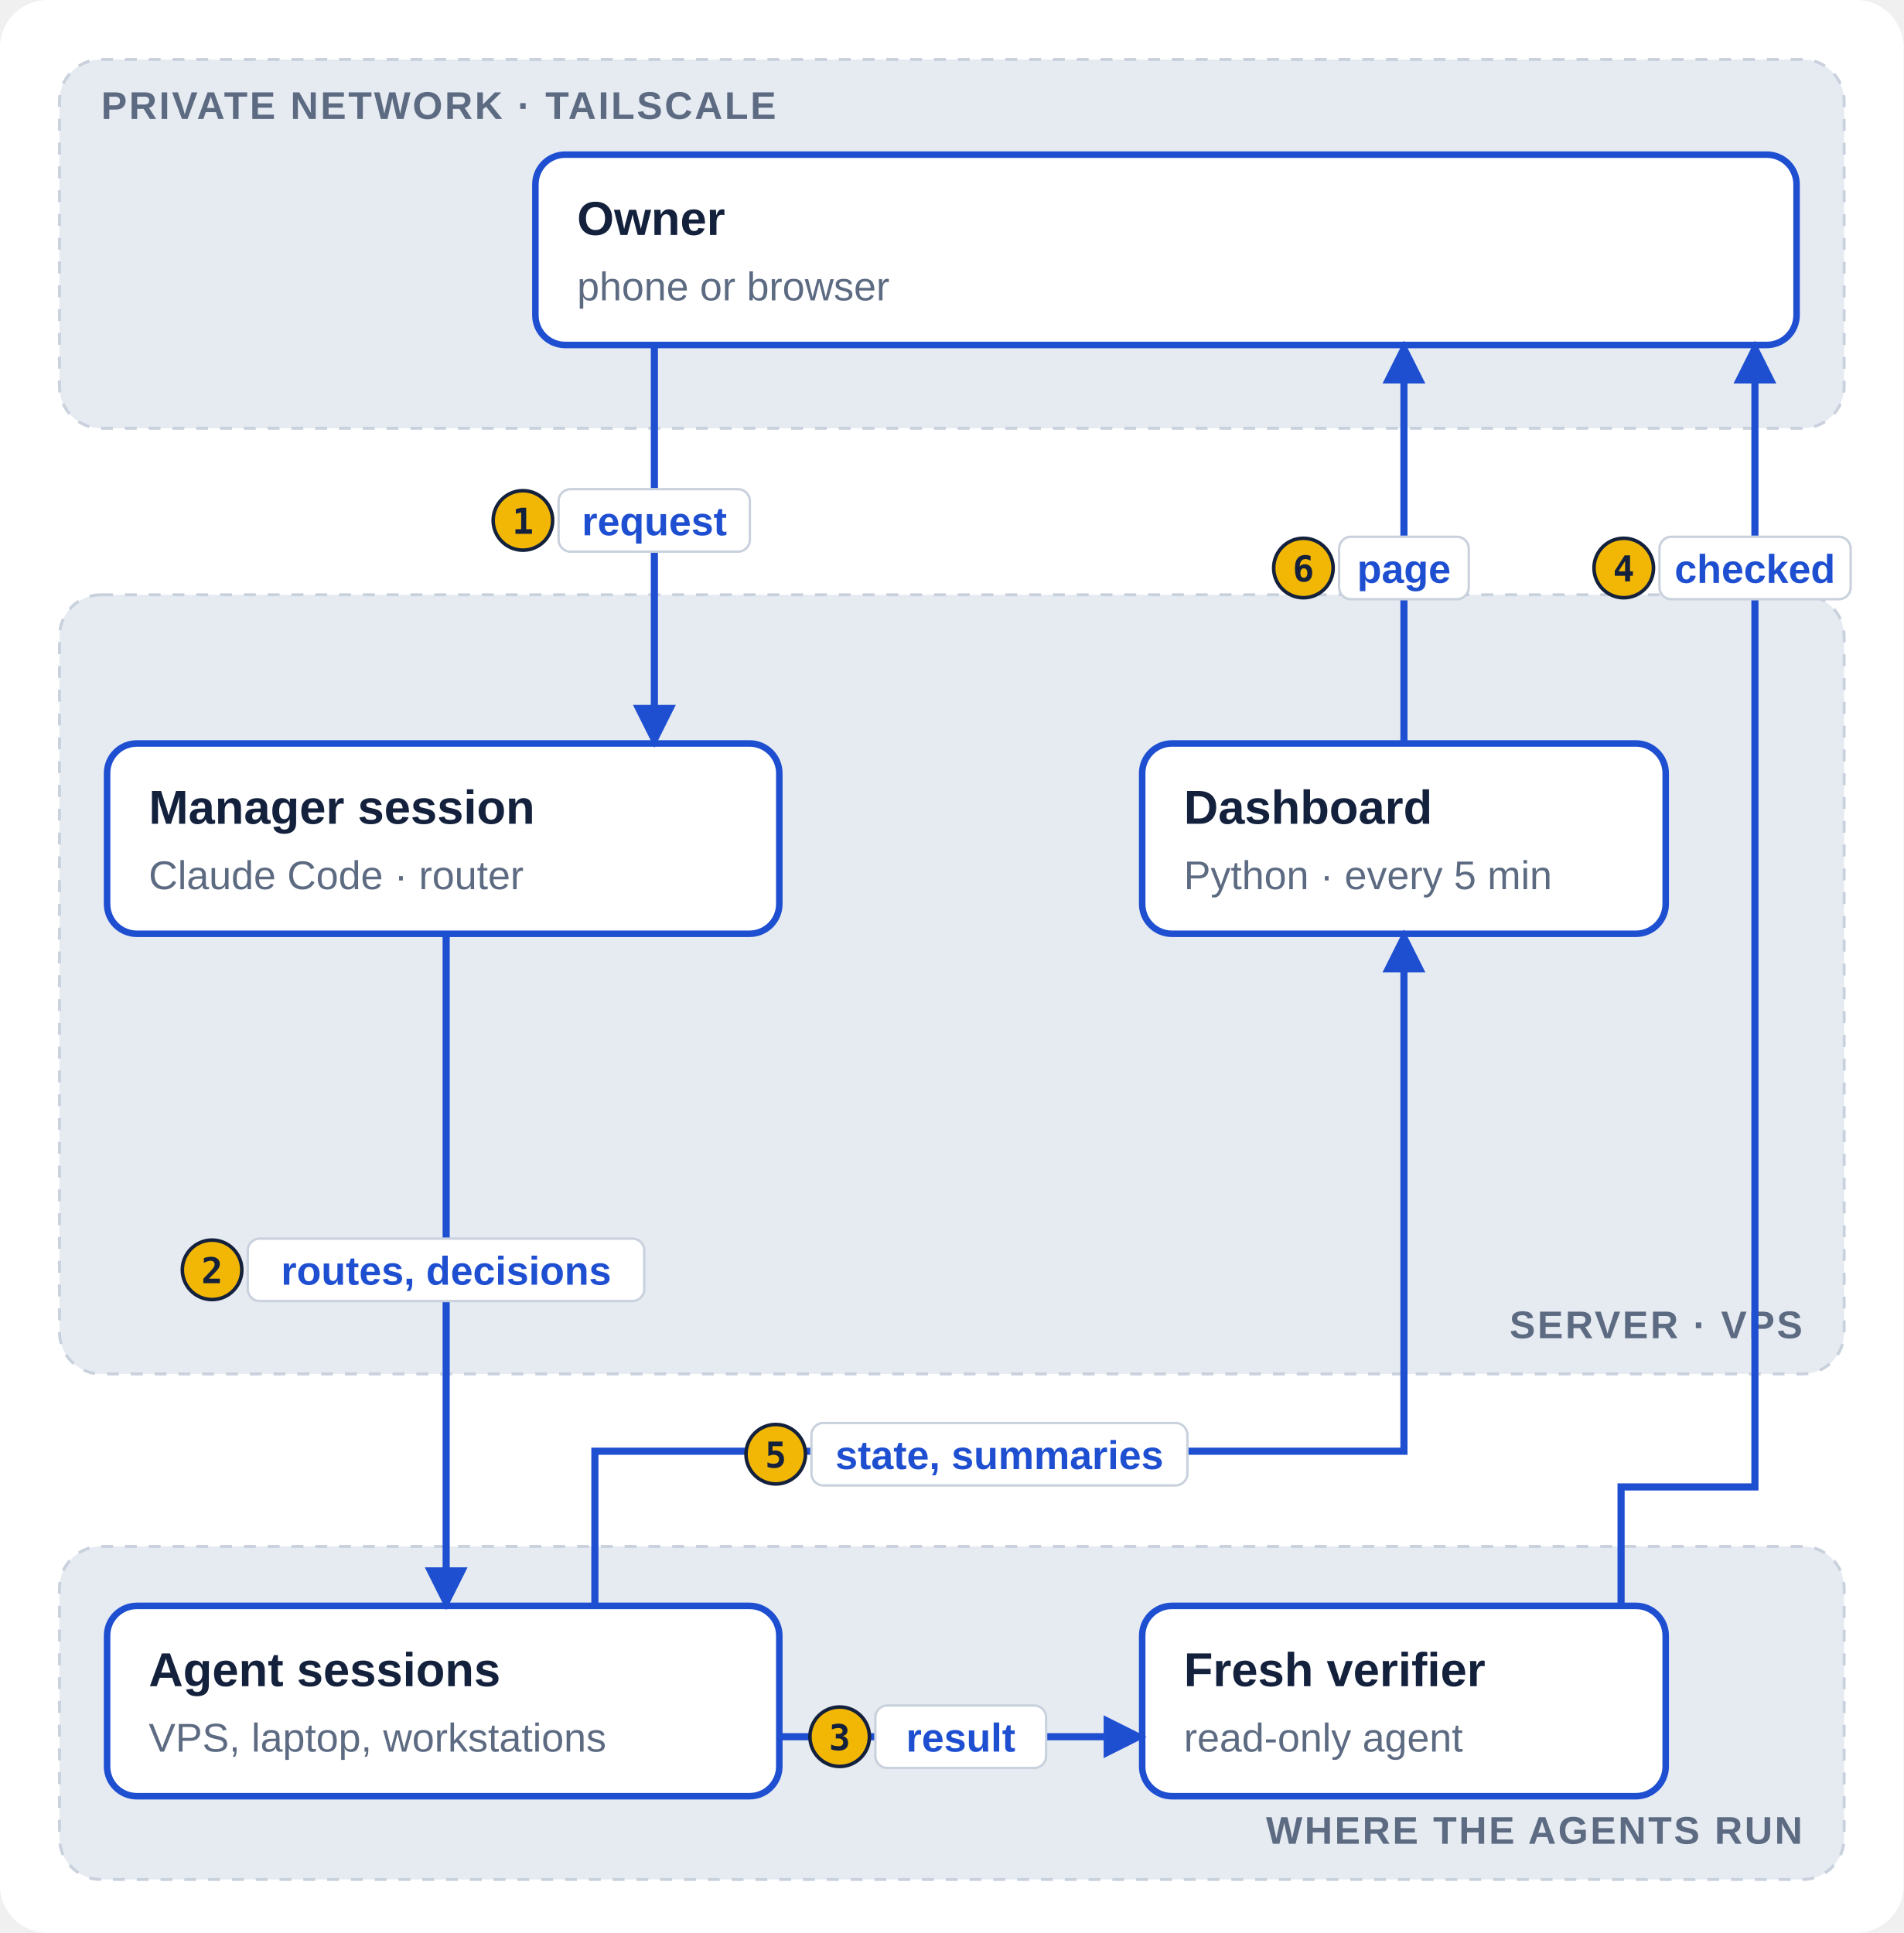
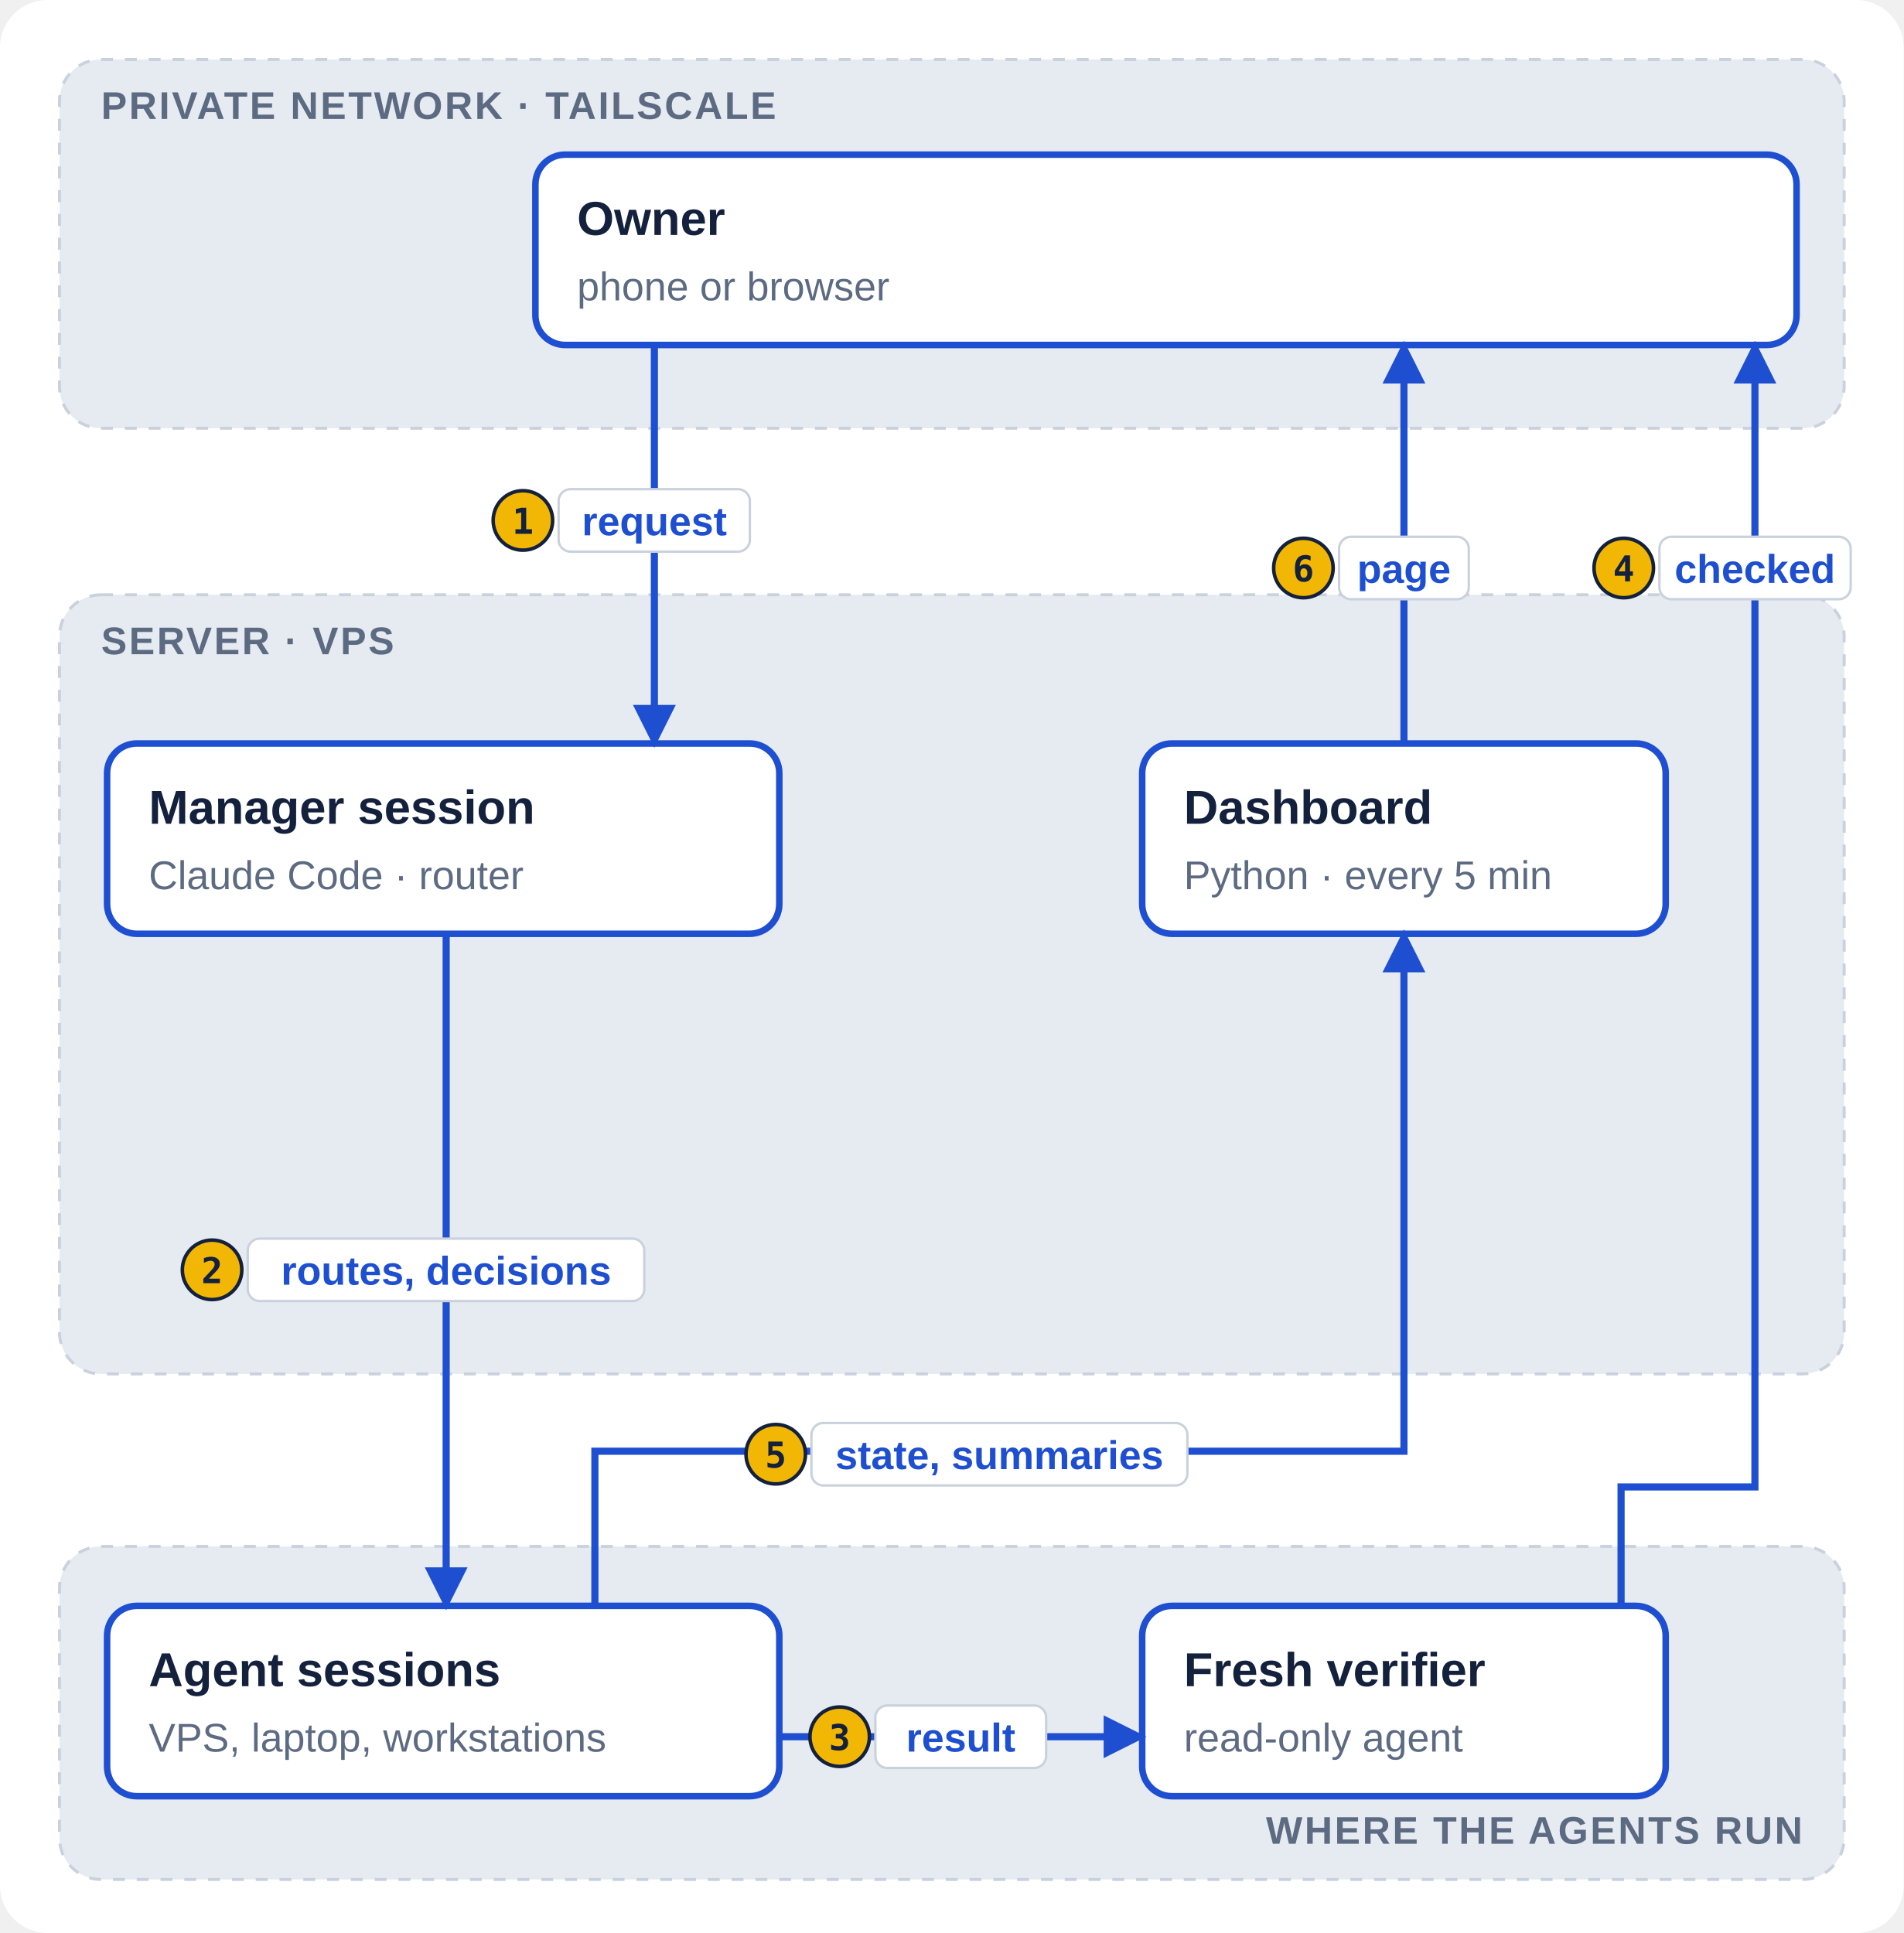
<svg xmlns="http://www.w3.org/2000/svg" viewBox="0 0 640 650" width="640" height="650" font-family="IBM Plex Sans, Segoe UI, Helvetica Neue, Arial, sans-serif" role="img" aria-label="Agent fleet dashboard architecture">
  <defs>
    <marker id="a" viewBox="0 0 10 10" refX="9" refY="5" markerWidth="6" markerHeight="6" orient="auto-start-reverse">
      <path d="M0 0L10 5L0 10z" fill="#1f4fd1" />
    </marker>
  </defs>
  <rect width="640" height="650" rx="16" fill="#ffffff" />
  <rect x="20" y="20" width="600" height="124" rx="14" fill="#e6ebf2" stroke="#c9d1dd" stroke-dasharray="4 4" />
  <text x="34" y="40" text-anchor="start" fill="#5d6b82" font-size="13" font-weight="600" letter-spacing=".7">PRIVATE NETWORK · TAILSCALE</text>
  <rect x="20" y="200" width="600" height="262" rx="14" fill="#e6ebf2" stroke="#c9d1dd" stroke-dasharray="4 4" />
-   <text x="606" y="450" text-anchor="end" fill="#5d6b82" font-size="13" font-weight="600" letter-spacing=".7">SERVER · VPS</text>
+   <text x="34" y="220" text-anchor="start" fill="#5d6b82" font-size="13" font-weight="600" letter-spacing=".7">SERVER · VPS</text>
  <rect x="20" y="520" width="600" height="112" rx="14" fill="#e6ebf2" stroke="#c9d1dd" stroke-dasharray="4 4" />
  <text x="606" y="620" text-anchor="end" fill="#5d6b82" font-size="13" font-weight="600" letter-spacing=".7">WHERE THE AGENTS RUN</text>
  <g id="box0">
    <rect x="180" y="52" width="424" height="64" rx="10" fill="#fff" stroke="#1f4fd1" stroke-width="2.2" />
    <text x="194" y="79" fill="#14213d" font-size="16" font-weight="600">Owner</text>
    <text x="194" y="101" fill="#5d6b82" font-size="13.5">phone or browser</text>
  </g>
  <g id="box1">
    <rect x="384" y="250" width="176" height="64" rx="10" fill="#fff" stroke="#1f4fd1" stroke-width="2.2" />
    <text x="398" y="277" fill="#14213d" font-size="16" font-weight="600">Dashboard</text>
    <text x="398" y="299" fill="#5d6b82" font-size="13.5">Python · every 5 min</text>
  </g>
  <g id="box2">
    <rect x="36" y="250" width="226" height="64" rx="10" fill="#fff" stroke="#1f4fd1" stroke-width="2.2" />
    <text x="50" y="277" fill="#14213d" font-size="16" font-weight="600">Manager session</text>
    <text x="50" y="299" fill="#5d6b82" font-size="13.5">Claude Code · router</text>
  </g>
  <g id="box3">
    <rect x="36" y="540" width="226" height="64" rx="10" fill="#fff" stroke="#1f4fd1" stroke-width="2.2" />
    <text x="50" y="567" fill="#14213d" font-size="16" font-weight="600">Agent sessions</text>
    <text x="50" y="589" fill="#5d6b82" font-size="13.5">VPS, laptop, workstations</text>
  </g>
  <g id="box4">
    <rect x="384" y="540" width="176" height="64" rx="10" fill="#fff" stroke="#1f4fd1" stroke-width="2.2" />
    <text x="398" y="567" fill="#14213d" font-size="16" font-weight="600">Fresh verifier</text>
    <text x="398" y="589" fill="#5d6b82" font-size="13.5">read-only agent</text>
  </g>
  <g id="ar0" class="ar">
    <path d="M220 116L220 250" fill="none" stroke="#1f4fd1" stroke-width="2.4" marker-end="url(#a)" />
    <rect x="187.8" y="164.5" width="64.3" height="21" rx="4" fill="#fff" stroke="#c9d1dd" stroke-width=".8" />
    <text x="220" y="180" text-anchor="middle" fill="#1f4fd1" font-size="13.5" font-weight="600">request</text>
    <circle cx="175.8" cy="175" r="10" fill="#f2b705" stroke="#14213d" stroke-width="1.2" />
    <text x="175.8" y="179.5" text-anchor="middle" fill="#14213d" font-size="12" font-weight="700" font-family="IBM Plex Mono, Consolas, monospace">1</text>
  </g>
  <g id="ar1" class="ar">
    <path d="M150 314L150 540" fill="none" stroke="#1f4fd1" stroke-width="2.4" marker-end="url(#a)" />
    <rect x="83.3" y="416.5" width="133.3" height="21" rx="4" fill="#fff" stroke="#c9d1dd" stroke-width=".8" />
    <text x="150" y="432" text-anchor="middle" fill="#1f4fd1" font-size="13.5" font-weight="600">routes, decisions</text>
    <circle cx="71.3" cy="427" r="10" fill="#f2b705" stroke="#14213d" stroke-width="1.2" />
    <text x="71.3" y="431.5" text-anchor="middle" fill="#14213d" font-size="12" font-weight="700" font-family="IBM Plex Mono, Consolas, monospace">2</text>
  </g>
  <g id="ar2" class="ar">
    <path d="M262 584L384 584" fill="none" stroke="#1f4fd1" stroke-width="2.4" marker-end="url(#a)" />
    <rect x="294.3" y="573.5" width="57.4" height="21" rx="4" fill="#fff" stroke="#c9d1dd" stroke-width=".8" />
    <text x="323" y="589" text-anchor="middle" fill="#1f4fd1" font-size="13.5" font-weight="600">result</text>
    <circle cx="282.3" cy="584" r="10" fill="#f2b705" stroke="#14213d" stroke-width="1.2" />
    <text x="282.3" y="588.5" text-anchor="middle" fill="#14213d" font-size="12" font-weight="700" font-family="IBM Plex Mono, Consolas, monospace">3</text>
  </g>
  <g id="ar3" class="ar">
    <path d="M545 540L545 500L590 500L590 116" fill="none" stroke="#1f4fd1" stroke-width="2.4" marker-end="url(#a)" />
    <rect x="557.9" y="180.5" width="64.3" height="21" rx="4" fill="#fff" stroke="#c9d1dd" stroke-width=".8" />
    <text x="590" y="196" text-anchor="middle" fill="#1f4fd1" font-size="13.5" font-weight="600">checked</text>
    <circle cx="545.9" cy="191" r="10" fill="#f2b705" stroke="#14213d" stroke-width="1.2" />
    <text x="545.9" y="195.5" text-anchor="middle" fill="#14213d" font-size="12" font-weight="700" font-family="IBM Plex Mono, Consolas, monospace">4</text>
  </g>
  <g id="ar4" class="ar">
    <path d="M200 540L200 488L472 488L472 314" fill="none" stroke="#1f4fd1" stroke-width="2.4" marker-end="url(#a)" />
    <rect x="272.8" y="478.5" width="126.4" height="21" rx="4" fill="#fff" stroke="#c9d1dd" stroke-width=".8" />
    <text x="336" y="494" text-anchor="middle" fill="#1f4fd1" font-size="13.5" font-weight="600">state, summaries</text>
    <circle cx="260.8" cy="489" r="10" fill="#f2b705" stroke="#14213d" stroke-width="1.2" />
    <text x="260.8" y="493.5" text-anchor="middle" fill="#14213d" font-size="12" font-weight="700" font-family="IBM Plex Mono, Consolas, monospace">5</text>
  </g>
  <g id="ar5" class="ar">
    <path d="M472 250L472 116" fill="none" stroke="#1f4fd1" stroke-width="2.4" marker-end="url(#a)" />
    <rect x="450.2" y="180.5" width="43.6" height="21" rx="4" fill="#fff" stroke="#c9d1dd" stroke-width=".8" />
    <text x="472" y="196" text-anchor="middle" fill="#1f4fd1" font-size="13.5" font-weight="600">page</text>
    <circle cx="438.2" cy="191" r="10" fill="#f2b705" stroke="#14213d" stroke-width="1.2" />
    <text x="438.2" y="195.5" text-anchor="middle" fill="#14213d" font-size="12" font-weight="700" font-family="IBM Plex Mono, Consolas, monospace">6</text>
  </g>
</svg>
